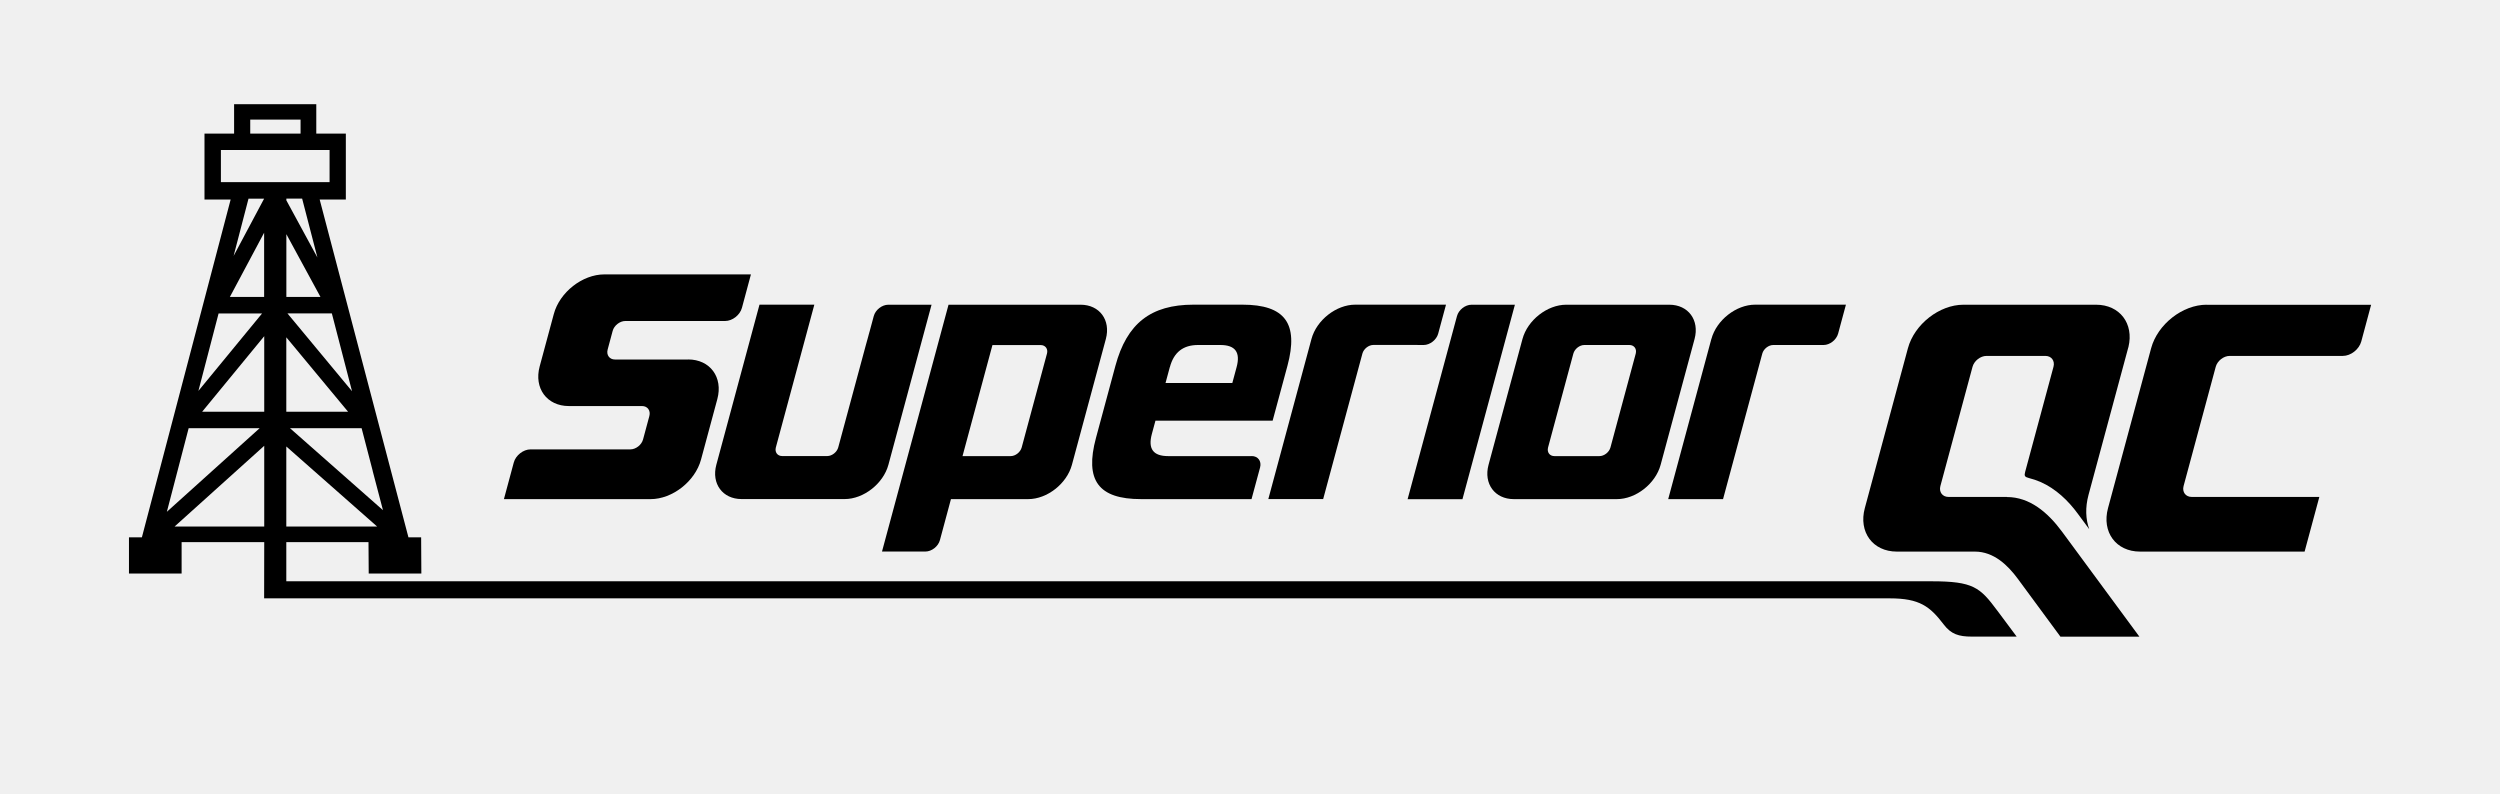
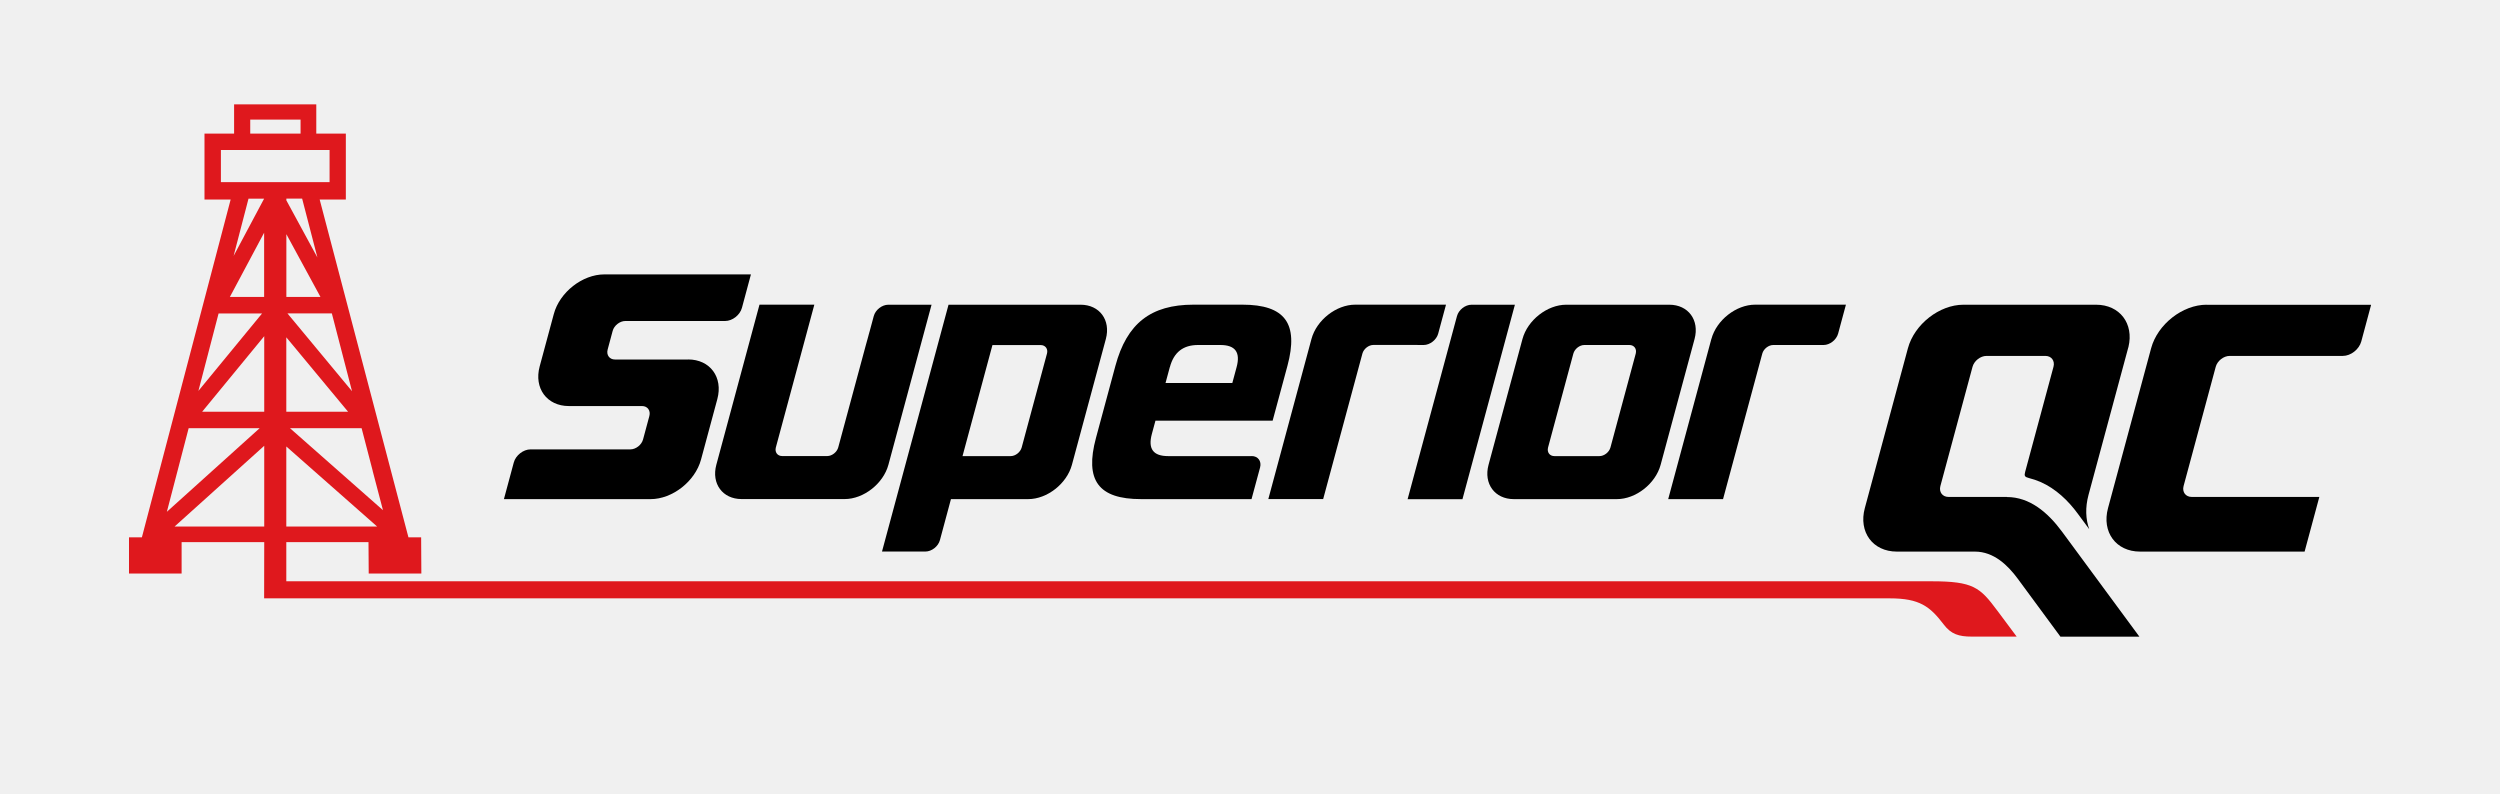
<svg xmlns="http://www.w3.org/2000/svg" width="504" height="160" viewBox="0 0 504 160" fill="none">
-   <g clip-path="url(#clip0_366_475)">
+   <mask id="mask0_428_477" style="mask-type:luminance" maskUnits="userSpaceOnUse" x="26" y="21" width="452" height="109">
+     <path d="M478 21H26V130H478V21Z" fill="white" />
+   </mask>
+   <g mask="url(#mask0_428_477)">
    <path fill-rule="evenodd" clip-rule="evenodd" d="M336.537 61.431H315.745C311.926 61.431 307.965 64.538 306.934 68.333L300.086 93.721C299.066 97.517 301.356 100.623 305.176 100.623H325.967C329.787 100.623 333.748 97.517 334.779 93.721L341.626 68.333C342.646 64.538 340.356 61.431 336.537 61.431ZM329.765 71.289L324.665 90.215C324.405 91.164 323.406 91.952 322.451 91.952H313.369C312.414 91.952 311.839 91.175 312.088 90.215L317.188 71.289C317.449 70.339 318.447 69.552 319.402 69.552H328.485C329.44 69.552 330.015 70.329 329.765 71.289Z" fill="currentColor" />
    <path fill-rule="evenodd" clip-rule="evenodd" d="M217.842 61.431H191.223L182.52 93.721L177.811 111.191H186.557C187.827 111.191 189.15 110.156 189.487 108.894C190.225 106.133 190.973 103.383 191.712 100.623H207.283C211.103 100.623 215.064 97.517 216.095 93.721L222.942 68.333C223.962 64.538 221.672 61.431 217.852 61.431H217.842ZM211.07 71.289L205.97 90.215C205.71 91.164 204.712 91.952 203.757 91.952H194.044L200.078 69.563H209.79C210.745 69.563 211.331 70.339 211.07 71.299V71.289Z" fill="currentColor" />
    <path fill-rule="evenodd" clip-rule="evenodd" d="M252.33 91.951H235.489C232.483 91.951 231.408 90.484 232.212 87.497L232.938 84.812H256.562L259.546 73.758C261.847 65.205 259.058 61.42 250.464 61.42H240.599C232.005 61.42 227.165 65.205 224.865 73.758L220.947 88.284C218.647 96.837 221.436 100.622 230.03 100.622H252.308C252.884 98.497 253.459 96.362 254.034 94.237C254.37 92.976 253.61 91.941 252.341 91.941L252.33 91.951ZM235.847 74.006C236.65 71.018 238.516 69.552 241.522 69.552H246.025C249.031 69.552 250.105 71.018 249.302 74.006L248.434 77.219H234.968L235.836 74.006H235.847Z" fill="currentColor" />
    <path fill-rule="evenodd" clip-rule="evenodd" d="M444.855 61.431C440.006 61.431 434.971 65.379 433.668 70.199L424.977 102.434C423.674 107.255 426.583 111.202 431.432 111.202H464.607L467.578 100.18H441.841C440.624 100.18 439.887 99.188 440.212 97.98L446.69 73.952C447.016 72.745 448.285 71.752 449.502 71.752H472.311C473.926 71.752 475.598 70.436 476.033 68.84L476.608 66.694L477.02 65.163L478.018 61.442H444.845L444.855 61.431Z" fill="currentColor" />
    <path fill-rule="evenodd" clip-rule="evenodd" d="M138.735 72.477H123.976C122.87 72.477 122.208 71.571 122.501 70.471L123.51 66.718C123.803 65.618 124.964 64.712 126.071 64.712H146.19C147.654 64.712 149.184 63.515 149.575 62.059L151.387 55.319H121.828C117.412 55.319 112.832 58.91 111.649 63.3L108.795 73.879C107.612 78.268 110.26 81.86 114.677 81.86H129.435C130.542 81.86 131.203 82.766 130.911 83.866L129.641 88.589C129.348 89.689 128.187 90.595 127.08 90.595H106.961C105.497 90.595 103.966 91.792 103.576 93.248L101.59 100.625H131.149C135.566 100.625 140.145 97.034 141.328 92.644L144.616 80.447C145.799 76.058 143.151 72.466 138.735 72.466V72.477Z" fill="currentColor" />
    <path fill-rule="evenodd" clip-rule="evenodd" d="M187.826 61.431H179.079C177.81 61.431 176.486 62.466 176.149 63.728L175.314 66.823L175.259 67.007L175.194 67.255L175.162 67.362L175.129 67.47L175.086 67.654L175.053 67.751V67.794L175.01 67.913L174.988 68.009L174.967 68.074V68.117L174.945 68.139V68.171L174.815 68.635L174.673 69.142L174.522 69.692L168.987 90.204C168.727 91.153 167.729 91.941 166.774 91.941H157.691C156.736 91.941 156.161 91.164 156.411 90.204L164.169 61.42H153.112L144.409 93.709C143.389 97.505 145.678 100.611 149.498 100.611H170.289C174.109 100.611 178.07 97.505 179.101 93.709L187.804 61.42L187.826 61.431Z" fill="currentColor" />
    <path fill-rule="evenodd" clip-rule="evenodd" d="M285.752 69.552H287.011C288.281 69.552 289.604 68.516 289.941 67.255L290.396 65.561L290.722 64.354L291.514 61.42H273.208C269.388 61.42 265.427 64.526 264.396 68.322L255.693 100.611H266.751L274.662 71.277C274.922 70.328 275.921 69.541 276.876 69.541H285.763L285.752 69.552Z" fill="currentColor" />
    <path fill-rule="evenodd" clip-rule="evenodd" d="M296.656 61.431C295.386 61.431 294.063 62.467 293.726 63.729C290.406 76.034 287.096 88.328 283.775 100.633H294.833L305.403 61.431H296.656Z" fill="currentColor" />
    <path fill-rule="evenodd" clip-rule="evenodd" d="M404.594 100.18H392.812C391.595 100.18 390.857 99.188 391.183 97.98L397.661 73.952C397.986 72.745 399.256 71.752 400.472 71.752H412.354C413.57 71.752 414.308 72.745 413.982 73.952L408.273 95.122C408.057 95.931 408.166 96.158 409.034 96.374C409.838 96.578 410.596 96.837 411.334 97.15C414.458 98.519 416.954 100.935 418.865 103.534L421.198 106.694C420.46 104.688 420.364 102.305 421.045 99.77L429.021 70.199C429.045 70.113 429.065 70.027 429.098 69.94C430.228 65.239 427.34 61.431 422.577 61.431H395.826C390.977 61.431 385.942 65.379 384.639 70.199L375.948 102.434C374.645 107.255 377.553 111.202 382.402 111.202H398.129C401.968 111.202 404.79 113.974 406.787 116.681L415.382 128.349H431.301L415.717 107.201C412.809 103.254 409.153 100.202 404.594 100.202V100.18Z" fill="currentColor" />
    <path fill-rule="evenodd" clip-rule="evenodd" d="M345.012 68.333L336.309 100.622H347.366L355.277 71.288C355.537 70.339 356.536 69.552 357.491 69.552H367.636C368.905 69.552 370.218 68.516 370.567 67.255L371.022 65.561L371.348 64.354L372.139 61.42H353.834C350.014 61.42 346.053 64.526 345.022 68.322L345.012 68.333Z" fill="currentColor" />
-     <path d="M402.642 123.086C399.173 118.417 397.827 117.187 389.415 117.187H57.719V109.293H74.289L74.332 115.624H84.945L84.902 108.322H82.341L64.447 40.229H69.721V27.471V26.931H63.763V21H47.193V26.931H41.225V40.229H46.498L28.604 108.322H26V115.624H36.613V109.293H53.27L53.248 120.628H380.973C387.005 120.628 389.079 122.256 391.867 125.912C393.343 127.853 394.895 128.339 397.488 128.339H406.561L402.656 123.097L402.642 123.086ZM57.719 106.155V90.01L76.036 106.155H57.719ZM75.124 94.917L77.208 102.855L58.457 86.322H72.9L75.135 94.917H75.124ZM57.719 83.011V67.999L70.176 83.011H57.719ZM70.968 78.87L57.947 63.178H66.899L70.968 78.87ZM64.609 59.867H57.73V47.206L64.609 59.867ZM57.73 40.391V40.035H60.909L63.991 51.919L57.73 40.391ZM50.448 24.106H60.595V26.931H50.448V24.106ZM44.534 36.724V30.242H66.443V36.724H44.534ZM53.248 40.045L47.095 51.596L50.101 40.045H53.248ZM44.068 63.189H52.836L39.998 78.805L44.068 63.189ZM38.034 86.322H52.347L33.639 103.178L38.034 86.322ZM53.248 106.144H35.202L53.27 89.87V106.144H53.248ZM53.248 83H40.758L53.27 67.773V83H53.248ZM53.248 59.856H46.346L53.248 46.915V59.856Z" fill="currentColor" />
+     <path d="M402.642 123.086C399.173 118.417 397.827 117.187 389.415 117.187H57.719V109.293H74.289L74.332 115.624H84.945L84.902 108.322H82.341L64.447 40.229H69.721V27.471V26.931H63.763V21H47.193V26.931H41.225V40.229H46.498L28.604 108.322H26V115.624H36.613V109.293H53.27L53.248 120.628H380.973C387.005 120.628 389.079 122.256 391.867 125.912C393.343 127.853 394.895 128.339 397.488 128.339H406.561L402.656 123.097L402.642 123.086ZM57.719 106.155V90.01L76.036 106.155H57.719ZM75.124 94.917L77.208 102.855L58.457 86.322H72.9L75.135 94.917H75.124ZM57.719 83.011V67.999L70.176 83.011H57.719ZM70.968 78.87L57.947 63.178H66.899L70.968 78.87ZM64.609 59.867H57.73V47.206L64.609 59.867ZM57.73 40.391V40.035H60.909L63.991 51.919L57.73 40.391ZM50.448 24.106H60.595V26.931H50.448V24.106ZM44.534 36.724V30.242H66.443V36.724H44.534ZM53.248 40.045L47.095 51.596L50.101 40.045H53.248ZM44.068 63.189H52.836L39.998 78.805L44.068 63.189ZM38.034 86.322H52.347L33.639 103.178L38.034 86.322ZM53.248 106.144H35.202L53.27 89.87V106.144H53.248ZM53.248 83H40.758L53.27 67.773V83H53.248ZM53.248 59.856H46.346L53.248 46.915V59.856Z" fill="#DF181D" />
  </g>
-   <defs>
-     <clipPath id="clip0_366_475">
-       <rect width="452" height="109" fill="white" transform="translate(26 21)" />
-     </clipPath>
-   </defs>
</svg>
